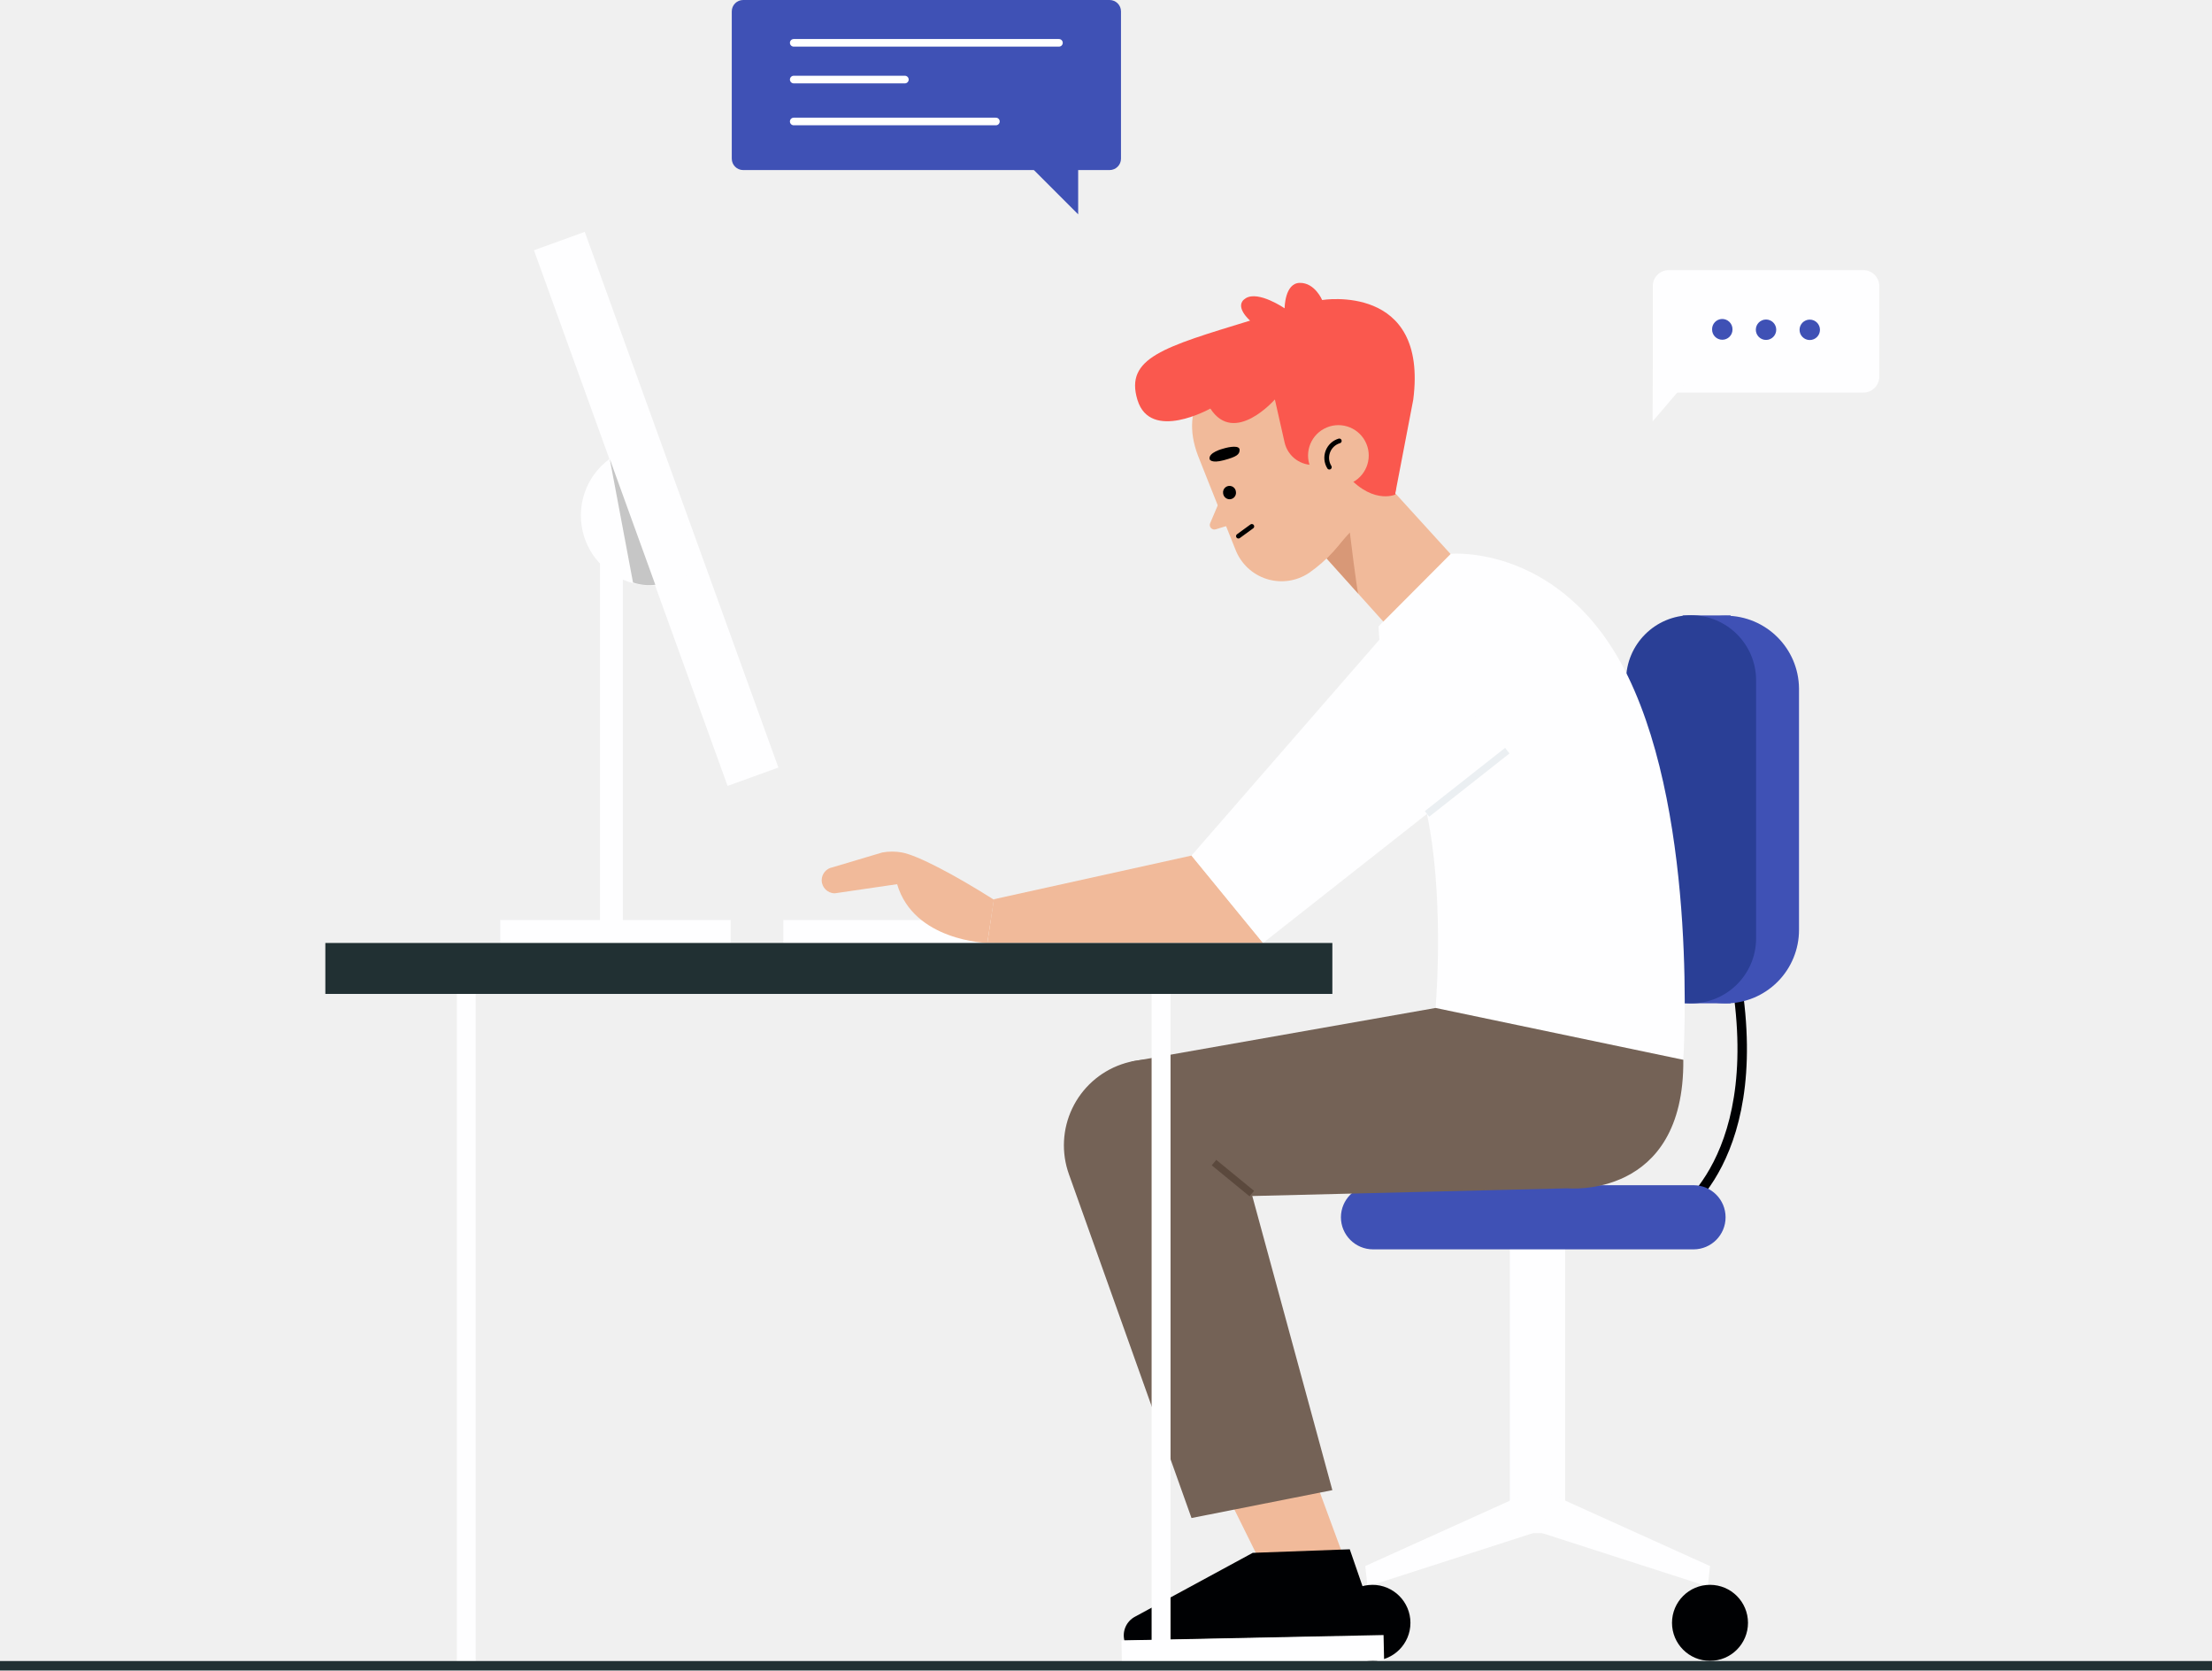
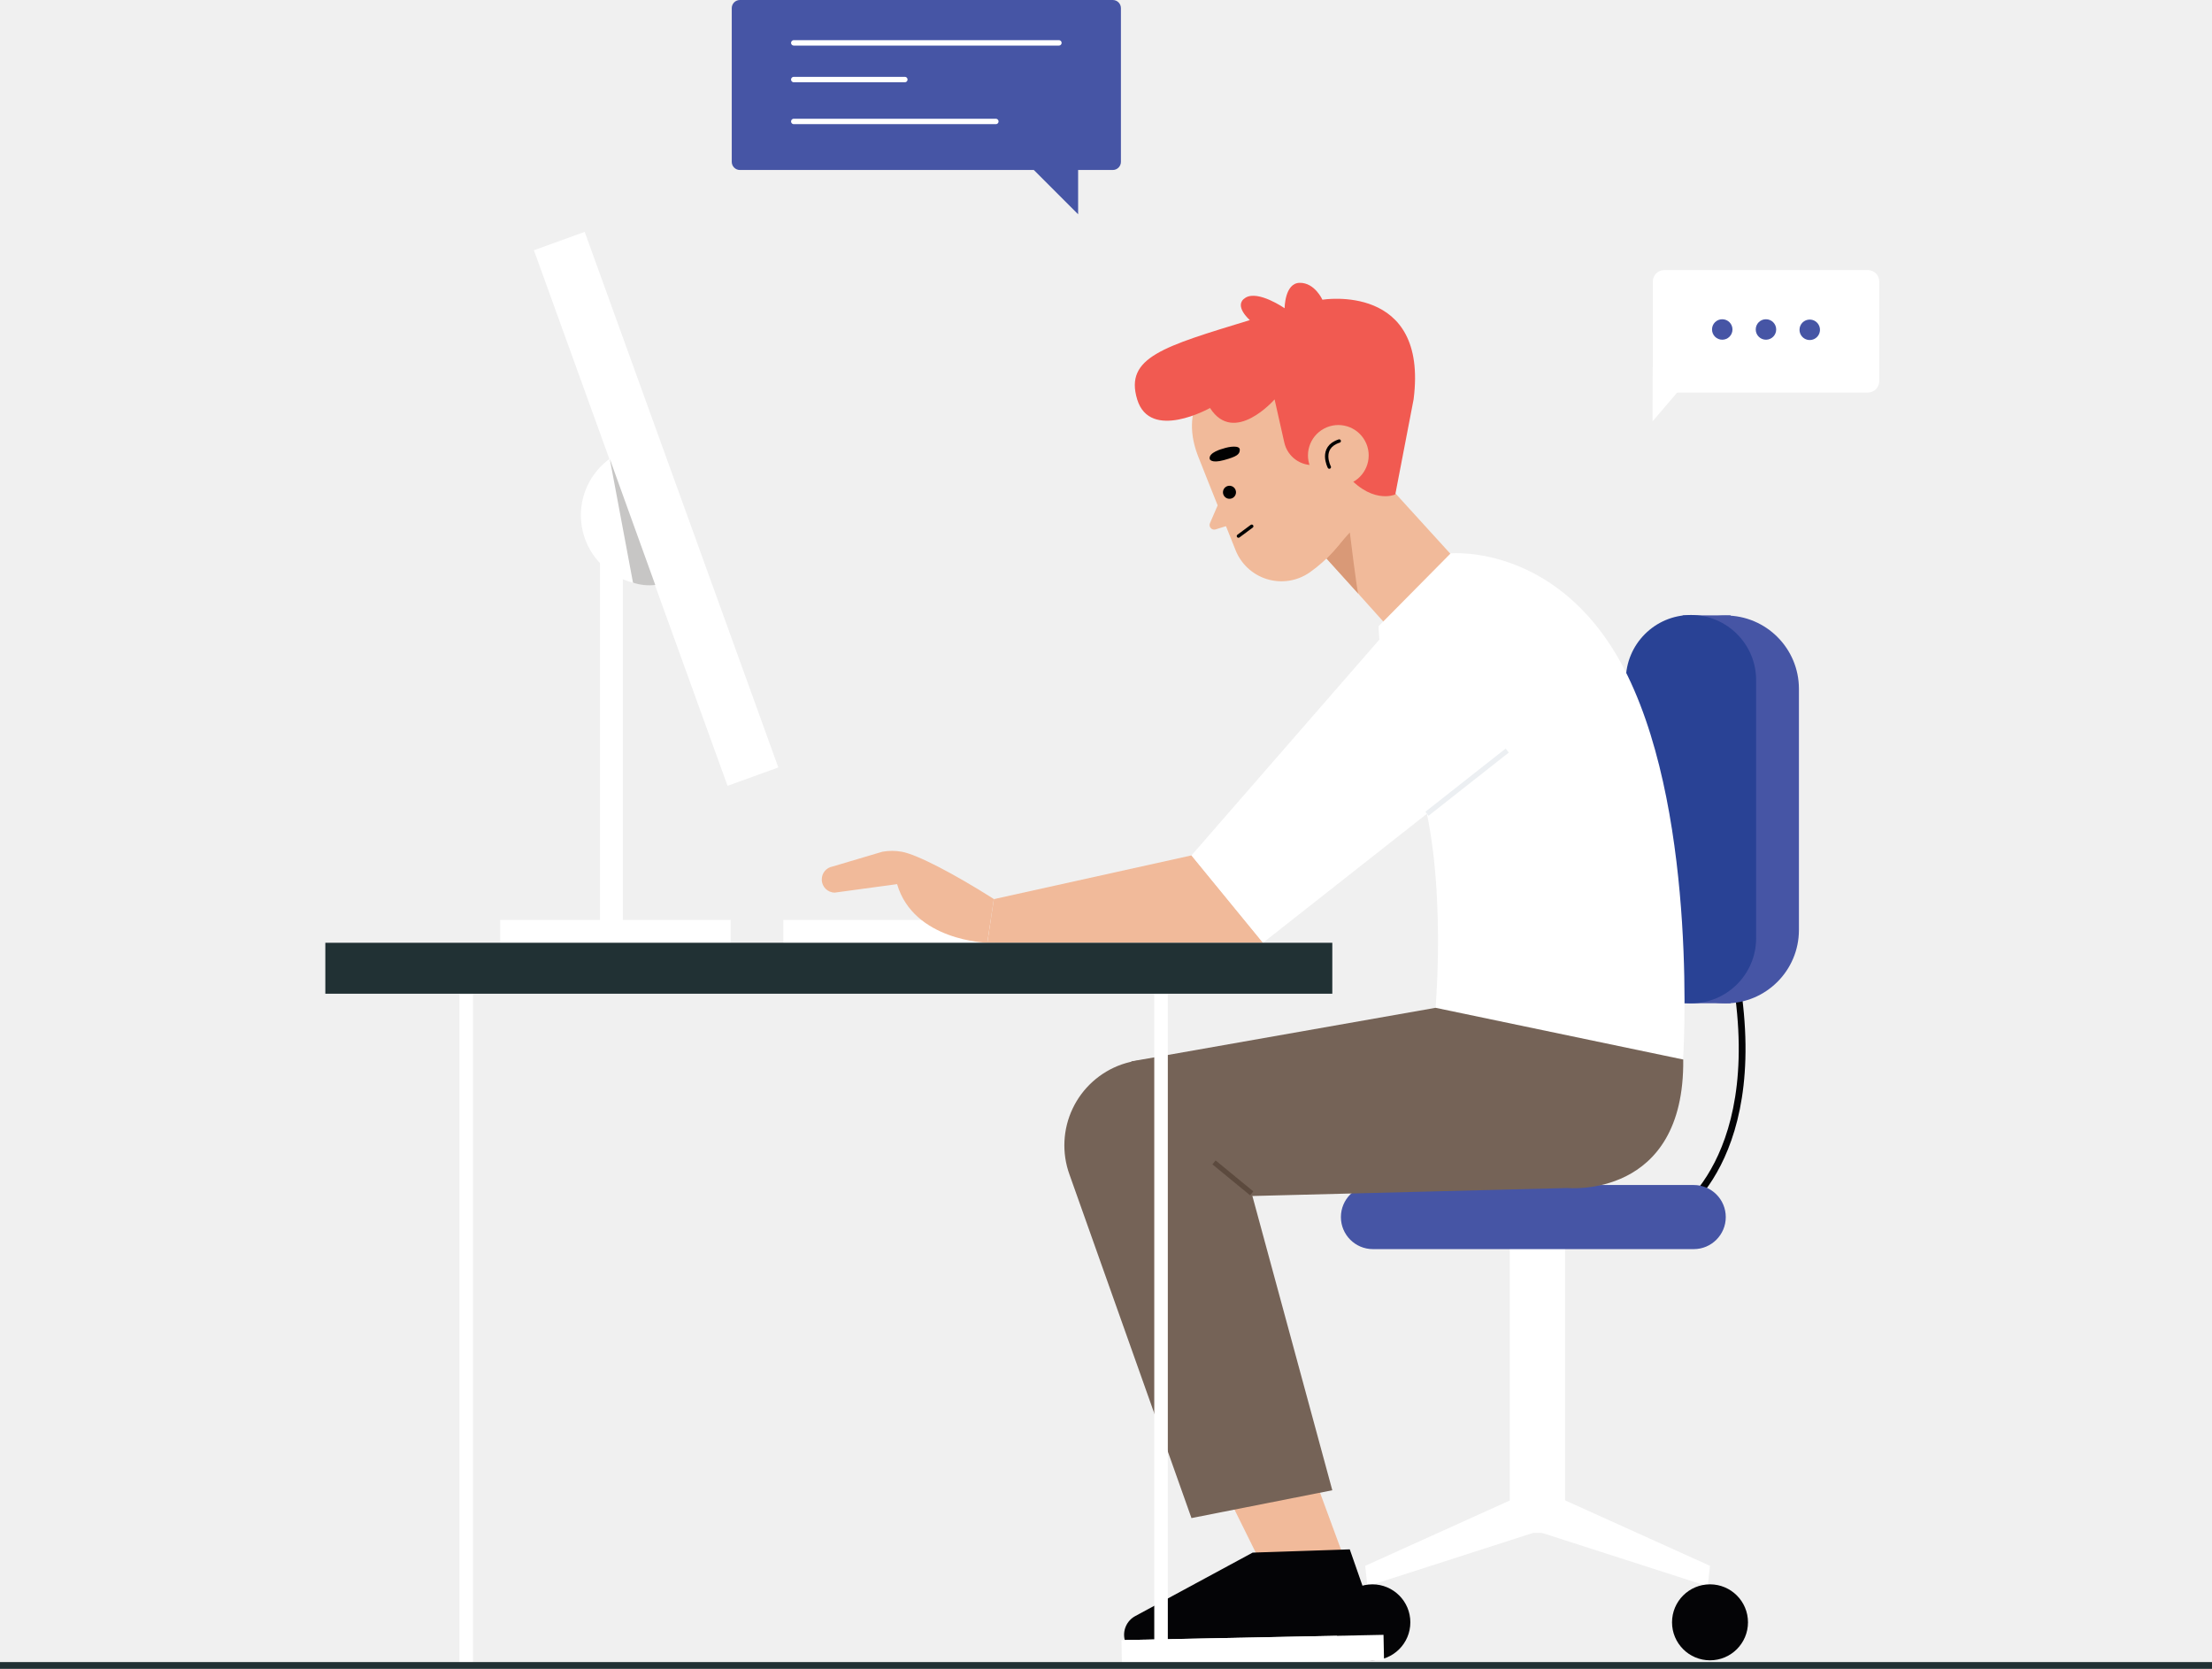
- <svg xmlns="http://www.w3.org/2000/svg" viewBox="0 0 242.79 183.3">
+ <svg xmlns="http://www.w3.org/2000/svg" viewBox="0 0 339.56 256.14">
  <g id="Layer_2" data-name="Layer 2">
-     <g id="OBJECTS">
-       <path d="M183.16,29.64h21.36a1.75,1.75,0,0,1,1.75,1.75v9.94a1.75,1.75,0,0,1-1.75,1.75H181.41a0,0,0,0,1,0,0V31.39A1.75,1.75,0,0,1,183.16,29.64Z" style="fill:#fefeff" />
-       <polygon points="181.41 40.3 181.39 46.24 186.46 40.31 181.41 40.3" style="fill:#fefeff" />
-       <path d="M197.52,36.19a1.12,1.12,0,0,0,2.24,0,1.12,1.12,0,1,0-2.24,0Z" style="fill:#3f51b5" />
-       <path d="M192.72,36.18a1.12,1.12,0,1,0,1.12-1.12A1.12,1.12,0,0,0,192.72,36.18Z" style="fill:#3f51b5" />
-       <path d="M187.92,36.16a1.12,1.12,0,0,0,2.24,0A1.13,1.13,0,0,0,189,35,1.12,1.12,0,0,0,187.92,36.16Z" style="fill:#3f51b5" />
-       <rect x="80.32" width="42.72" height="18.66" rx="1.25" transform="translate(203.36 18.66) rotate(180)" style="fill:#3f51b5" />
-       <polygon points="118.34 16.06 118.34 23.52 110.88 16.06 118.34 16.06" style="fill:#3f51b5" />
-       <line x1="87.12" y1="4.7" x2="116.23" y2="4.7" style="fill:none;stroke:#fff;stroke-linecap:round;stroke-linejoin:round;stroke-width:0.835px" />
-       <line x1="87.12" y1="8.73" x2="99.32" y2="8.73" style="fill:none;stroke:#fff;stroke-linecap:round;stroke-linejoin:round;stroke-width:0.835px" />
-       <line x1="87.12" y1="13.33" x2="109.31" y2="13.33" style="fill:none;stroke:#fff;stroke-linecap:round;stroke-linejoin:round;stroke-width:0.835px" />
-       <path d="M183.63,133.57s10.91-6.24,6.58-28.07" style="fill:none;stroke:#000103;stroke-miterlimit:10;stroke-width:1.038px" />
-       <rect x="184.69" y="67.53" width="5.27" height="42.56" style="fill:#3f51b5" />
-       <path d="M189.4,110.1h0a8.06,8.06,0,0,1-8.05-8.06V75.56a8.06,8.06,0,0,1,8.05-8h0a8.06,8.06,0,0,1,8.06,8V102A8.06,8.06,0,0,1,189.4,110.1Z" style="fill:#3f51b5" />
-       <path d="M185.61,110.1h0a7.14,7.14,0,0,1-7.13-7.14V74.65a7.14,7.14,0,0,1,7.13-7.14h0a7.14,7.14,0,0,1,7.14,7.14V103A7.14,7.14,0,0,1,185.61,110.1Z" style="fill:#2a3f96" />
-       <rect x="165.72" y="134.76" width="6.07" height="33.47" style="fill:#fefeff" />
-       <polygon points="167.29 163.96 149.85 171.84 150.1 174.08 168.28 168.22 167.29 163.96" style="fill:#fefeff" />
-       <polygon points="170.25 163.96 187.69 171.84 187.45 174.08 169.26 168.22 170.25 163.96" style="fill:#fefeff" />
-       <path d="M154.81,178.07a4.17,4.17,0,1,1-4.17-4.17A4.17,4.17,0,0,1,154.81,178.07Z" style="fill:#000103" />
-       <path d="M191.86,178.07a4.17,4.17,0,1,1-4.17-4.17A4.17,4.17,0,0,1,191.86,178.07Z" style="fill:#000103" />
-       <path d="M185.89,137.09H150.7a3.53,3.53,0,0,1-3.52-3.52h0a3.53,3.53,0,0,1,3.52-3.52h35.19a3.52,3.52,0,0,1,3.51,3.52h0A3.52,3.52,0,0,1,185.89,137.09Z" style="fill:#3f51b5" />
-       <polygon points="144.75 60.33 152.16 68.57 159.42 61.02 148.29 48.79 144.75 60.33" style="fill:#f1ba9a" />
-       <path d="M149.09,65.15c-.13-.14-.93-6.72-.93-6.72l-2.56,2.83Z" style="fill:#d89877" />
-       <path d="M133.5,41.42s-4.25,2.74-2,8.6c0,0,1.67,4.23,4.11,10.3a5.42,5.42,0,0,0,8.09,2.53,16.14,16.14,0,0,0,4.75-5.2L150,54c3.2-9.58-7.23-18.19-15.89-13C133.91,41.15,133.7,41.28,133.5,41.42Z" style="fill:#f1ba9a" />
-       <path d="M134.06,54.52l-1.23,2.88a.5.5,0,0,0,.61.68l2.18-.67Z" style="fill:#f1ba9a" />
-       <path d="M134.22,49.24s-1.63.41-1.45,1.15c0,0,.13.49,1.55.11s1.74-.63,1.74-1.14S135,49,134.22,49.24Z" />
-       <path d="M152.67,39.17a10.34,10.34,0,0,0-7.57-3.94A14.33,14.33,0,0,0,130.84,45c13.95-10.64,13.2,4.11,13.2,4.11a18.28,18.28,0,0,1,3.35,2.48c3,3.9,5.73,2.69,5.73,2.69C153.94,46.72,155,42.75,152.67,39.17Z" style="fill:#fa584e" />
-       <path d="M135.66,54a.71.71,0,0,1-.63.78.72.72,0,0,1-.78-.64.71.71,0,1,1,1.41-.14Z" />
-       <line x1="135.93" y1="58.83" x2="137.4" y2="57.76" style="fill:none;stroke:#000;stroke-linecap:round;stroke-linejoin:round;stroke-width:0.519px" />
-       <path d="M144.4,51h0A3.17,3.17,0,0,1,141,48.56l-1.07-4.73s-4.44,5.09-7.08,1c0,0-6.58,3.69-8-.94s2.93-5.82,12.36-8.71c0,0-1.87-1.61-.47-2.46S141,33.83,141,33.83s0-2.76,1.66-2.79,2.46,1.88,2.46,1.88,11.65-1.92,10,10.93l-2,10.43-6.82-5.09Z" style="fill:#fa584e" />
-       <path d="M149.84,48.41a3.33,3.33,0,1,1-4.5-1.37A3.33,3.33,0,0,1,149.84,48.41Z" style="fill:#f1ba9a" />
-       <path d="M145.91,51.26A1.94,1.94,0,0,1,147,48.38" style="fill:none;stroke:#000;stroke-linecap:round;stroke-linejoin:round;stroke-width:0.519px" />
-       <path d="M151.32,68.72s-.07,5.91,3.82,15.53,2.43,26.35,2.43,26.35,10.88,5.86,27.19,5.65c0,0,1.7-26-6.06-42-7.12-14.63-19.46-13.48-19.46-13.48Z" style="fill:#fefeff" />
-       <rect x="85.98" y="100.95" width="23.17" height="2.54" style="fill:#fefeff" />
-       <polygon points="130.78 93.88 109.09 98.67 108.37 103.47 138.63 103.47 130.78 93.88" style="fill:#f1ba9a" />
-       <path d="M108.37,103.47s-8.07-.2-9.9-6.45l-6.84,1a1.44,1.44,0,0,1-1.44-1.44h0a1.44,1.44,0,0,1,1.18-1.41l5.47-1.63a6,6,0,0,1,2.16,0c1.7.31,5.76,2.44,10.09,5.18Z" style="fill:#f1ba9a" />
-       <polygon points="152.7 68.7 130.78 93.88 138.63 103.47 165.44 82.37 152.7 68.7" style="fill:#fefeff" />
-       <line x1="156.63" y1="89.31" x2="165.44" y2="82.37" style="fill:none;stroke:#ebeff2;stroke-miterlimit:10;stroke-width:0.779px" />
-       <polygon points="131.66 157.91 138.8 172.33 147.81 171.74 141.93 155.78 131.66 157.91" style="fill:#f1ba9a" />
-       <path d="M137.5,170.39l-12.91,7a2.32,2.32,0,0,0-1.17,2.64h0l28-.57L148.15,170Z" style="fill:#000103" />
-       <polygon points="151.92 182.2 123.15 182.78 123.09 180 151.86 179.41 151.92 182.2" style="fill:#fefeff" />
-       <path d="M130.78,166.57l15.46-3.06-11-40.4a9.41,9.41,0,0,0-12.16-6.32h0a9.41,9.41,0,0,0-5.75,12.07Z" style="fill:#746256" />
-       <path d="M157.57,110.6l-33.37,5.88s-2.59,4.62-.42,7.39l3.66,4.68c.89,1.14,2.25,2.84,3.69,2.84l40.93-1s12.84,1.26,12.7-14.1Z" style="fill:#746256" />
-       <line x1="137.4" y1="130.97" x2="133.25" y2="127.57" style="fill:none;stroke:#5b493d;stroke-miterlimit:10;stroke-width:0.779px" />
-       <rect x="65.85" y="58.34" width="2.51" height="44.66" style="fill:#fefeff" />
-       <rect x="54.91" y="100.95" width="25.29" height="2.51" style="fill:#fefeff" />
-       <rect x="69.06" y="24.59" width="5.93" height="62.5" transform="translate(-14.7 27.82) rotate(-19.88)" style="fill:#fefeff" />
-       <path d="M63.76,56.54a7.66,7.66,0,0,0,13,5.53,88.28,88.28,0,0,0-5.84-13.16A7.66,7.66,0,0,0,63.76,56.54Z" style="fill:#fefeff" />
-       <path d="M66.93,50.36l2.55,13.56a5.58,5.58,0,0,0,2.45.25Z" style="fill:#c6c6c6" />
-       <line x1="51.18" y1="109.06" x2="51.18" y2="182.78" style="fill:none;stroke:#fefeff;stroke-miterlimit:10;stroke-width:2.077px" />
-       <line x1="127.44" y1="109.06" x2="127.44" y2="182.78" style="fill:none;stroke:#fefeff;stroke-miterlimit:10;stroke-width:2.077px" />
-       <rect x="35.71" y="103.47" width="110.53" height="5.59" style="fill:#213033" />
-       <line x1="242.79" y1="182.78" y2="182.78" style="fill:none;stroke:#213033;stroke-miterlimit:10;stroke-width:1.038px" />
+     <g id="Layer_1-2" data-name="Layer 1">
+       <path d="M255.46,41.45h31.27a1.75,1.75,0,0,1,1.75,1.75V58.5a1.75,1.75,0,0,1-1.75,1.75h-33a0,0,0,0,1,0,0V43.2A1.75,1.75,0,0,1,255.46,41.45Z" fill="#fff" />
+       <polygon points="253.7 56.36 253.68 64.67 260.77 56.38 253.7 56.36" fill="#fff" />
+       <path d="M276.24,50.61a1.57,1.57,0,1,0,1.57-1.56A1.56,1.56,0,0,0,276.24,50.61Z" fill="#4655a5" />
+       <path d="M269.52,50.59A1.57,1.57,0,1,0,271.09,49,1.56,1.56,0,0,0,269.52,50.59Z" fill="#4655a5" />
+       <path d="M262.81,50.57A1.57,1.57,0,1,0,264.38,49,1.56,1.56,0,0,0,262.81,50.57Z" fill="#4655a5" />
+       <rect x="112.34" width="59.74" height="26.09" rx="1.25" transform="translate(284.41 26.09) rotate(180)" fill="#4655a5" />
+       <polygon points="165.5 22.46 165.5 32.89 155.07 22.46 165.5 22.46" fill="#4655a5" />
+       <line x1="121.85" y1="6.58" x2="162.55" y2="6.58" fill="none" stroke="#fff" stroke-linecap="round" stroke-linejoin="round" stroke-width="0.83" />
+       <line x1="121.85" y1="12.21" x2="138.9" y2="12.21" fill="none" stroke="#fff" stroke-linecap="round" stroke-linejoin="round" stroke-width="0.83" />
+       <line x1="121.85" y1="18.64" x2="152.87" y2="18.64" fill="none" stroke="#fff" stroke-linecap="round" stroke-linejoin="round" stroke-width="0.83" />
+       <path d="M256.81,186.8s15.26-8.73,9.2-39.25" fill="none" stroke="#040406" stroke-miterlimit="10" stroke-width="1.04" />
+       <rect x="258.3" y="94.45" width="7.38" height="59.53" fill="#4655a5" />
+       <path d="M264.89,154h0a11.27,11.27,0,0,1-11.26-11.27v-37a11.26,11.26,0,0,1,11.26-11.26h0a11.26,11.26,0,0,1,11.26,11.26v37A11.27,11.27,0,0,1,264.89,154Z" fill="#4655a5" />
+       <path d="M259.58,154h0a10,10,0,0,1-10-10V104.39a10,10,0,0,1,10-10h0a10,10,0,0,1,10,10V144A10,10,0,0,1,259.58,154Z" fill="#294295" />
+       <rect x="231.76" y="188.46" width="8.49" height="46.81" fill="#fff" />
+       <polygon points="233.96 229.31 209.57 240.33 209.91 243.46 235.35 235.27 233.96 229.31" fill="#fff" />
+       <polygon points="238.1 229.31 262.5 240.33 262.15 243.46 236.71 235.27 238.1 229.31" fill="#fff" />
+       <path d="M216.5,249a5.83,5.83,0,1,1-5.83-5.83A5.83,5.83,0,0,1,216.5,249Z" fill="#040406" />
+       <path d="M268.33,249a5.83,5.83,0,1,1-5.83-5.83A5.83,5.83,0,0,1,268.33,249Z" fill="#040406" />
+       <path d="M260,191.72H210.76a4.92,4.92,0,0,1-4.92-4.92h0a4.92,4.92,0,0,1,4.92-4.92H260a4.92,4.92,0,0,1,4.92,4.92h0A4.92,4.92,0,0,1,260,191.72Z" fill="#4655a5" />
+       <polygon points="202.44 84.37 212.8 95.9 222.95 85.33 207.39 68.24 202.44 84.37" fill="#f1ba9a" />
+       <path d="M208.51,91.12c-.18-.2-1.3-9.4-1.3-9.4l-3.59,4Z" fill="#d99977" />
+       <path d="M186.7,57.93s-5.94,3.82-2.82,12c0,0,2.33,5.91,5.75,14.41A7.58,7.58,0,0,0,201,87.89a22.71,22.71,0,0,0,6.64-7.27l2.21-5.07c4.47-13.39-10.12-25.45-22.23-18.17C187.28,57.55,187,57.73,186.7,57.93Z" fill="#f1ba9a" />
+       <path d="M187.49,76.25l-1.73,4a.71.71,0,0,0,.86,1l3-.94Z" fill="#f1ba9a" />
+       <path d="M187.71,68.87s-2.28.57-2,1.6c0,0,.19.69,2.17.15s2.43-.88,2.44-1.59S188.75,68.51,187.71,68.87Z" fill="#010101" />
+       <path d="M213.51,54.79c-2-3.1-6.88-5.44-10.58-5.52C187.08,48.92,183,62.94,183,62.94c19.5-14.89,18.46,5.75,18.46,5.75s3.76,2.25,4.68,3.46c4.15,5.46,8,3.76,8,3.76C215.29,65.34,216.78,59.79,213.51,54.79Z" fill="#f15a51" />
+       <path d="M189.73,75.45a1,1,0,1,1-1.08-.89A1,1,0,0,1,189.73,75.45Z" fill="#010101" />
+       <line x1="190.11" y1="82.28" x2="192.15" y2="80.77" fill="none" stroke="#010101" stroke-linecap="round" stroke-linejoin="round" stroke-width="0.52" />
+       <path d="M201.94,71.36h0a4.43,4.43,0,0,1-4.79-3.44l-1.49-6.62s-6.21,7.12-9.91,1.32c0,0-9.2,5.17-11.18-1.31s4.1-8.14,17.29-12.18c0,0-2.61-2.25-.66-3.44s6,1.62,6,1.62,0-3.86,2.31-3.9S203,46,203,46s16.3-2.69,14,15.29l-2.81,14.59-9.54-7.13Z" fill="#f15a51" />
+       <path d="M209.56,67.71a4.66,4.66,0,1,1-6.3-1.93A4.66,4.66,0,0,1,209.56,67.71Z" fill="#f1ba9a" />
+       <path d="M204.06,71.69s-1.58-3,1.52-4" fill="none" stroke="#010101" stroke-linecap="round" stroke-linejoin="round" stroke-width="0.52" />
+       <path d="M211.63,96.11s-.1,8.27,5.34,21.72,3.4,36.85,3.4,36.85,15.21,8.19,38,7.9c0,0,2.38-36.43-8.48-58.79-9.94-20.47-27.2-18.86-27.2-18.86Z" fill="#fff" />
+       <rect x="120.25" y="141.19" width="32.4" height="3.56" fill="#fff" />
+       <polygon points="182.9 131.29 152.57 138 151.56 144.7 193.88 144.7 182.9 131.29" fill="#f1ba9a" />
+       <path d="M151.56,144.7s-11.29-.27-13.85-9L128.15,137a2,2,0,0,1-2-2h0a2,2,0,0,1,1.64-2l7.65-2.27a8.29,8.29,0,0,1,3,0c2.39.44,8.06,3.41,14.12,7.25Z" fill="#f1ba9a" />
+       <polygon points="213.56 96.08 182.9 131.29 193.88 144.7 231.37 115.2 213.56 96.08" fill="#fff" />
+       <line x1="219.05" y1="124.9" x2="231.37" y2="115.2" fill="none" stroke="#eceff2" stroke-miterlimit="10" stroke-width="0.78" />
+       <polygon points="184.13 220.84 194.11 241.01 206.72 240.19 198.5 217.87 184.13 220.84" fill="#f1ba9a" />
+       <path d="M192.29,238.3l-18,9.73a3.26,3.26,0,0,0-1.63,3.69h0l39.13-.79L207.2,237.8Z" fill="#040406" />
+       <polygon points="212.46 254.81 172.23 255.63 172.15 251.73 212.38 250.92 212.46 254.81" fill="#fff" />
+       <path d="M182.9,233l21.62-4.27-15.35-56.51a13.17,13.17,0,0,0-17-8.84h0a13.16,13.16,0,0,0-8,16.88Z" fill="#756357" />
+       <path d="M220.37,154.68,173.7,162.9s-3.62,6.47-.59,10.34l5.12,6.55c1.24,1.58,3.15,4,5.16,4l57.24-1.45s18,1.76,17.76-19.72Z" fill="#756357" />
+       <line x1="192.15" y1="183.16" x2="186.36" y2="178.41" fill="none" stroke="#5c4a3e" stroke-miterlimit="10" stroke-width="0.78" />
+       <rect x="92.1" y="81.59" width="3.51" height="62.46" fill="#fff" />
+       <rect x="76.79" y="141.19" width="35.37" height="3.51" fill="#fff" />
+       <rect x="96.58" y="34.39" width="8.29" height="87.41" transform="translate(-20.56 38.91) rotate(-19.88)" fill="#fff" />
+       <path d="M89.17,79.08A10.71,10.71,0,0,0,107.3,86.8a124.31,124.31,0,0,0-8.17-18.39A10.7,10.7,0,0,0,89.17,79.08Z" fill="#fff" />
+       <path d="M93.61,70.43l3.56,19a8,8,0,0,0,3.42.35Z" fill="#c7c6c5" />
+       <line x1="71.57" y1="152.52" x2="71.57" y2="255.62" fill="none" stroke="#fff" stroke-miterlimit="10" stroke-width="2.08" />
+       <line x1="178.23" y1="152.52" x2="178.23" y2="255.62" fill="none" stroke="#fff" stroke-miterlimit="10" stroke-width="2.08" />
+       <rect x="49.94" y="144.7" width="154.58" height="7.82" fill="#213134" />
+       <line x1="339.56" y1="255.62" y2="255.62" fill="none" stroke="#213134" stroke-miterlimit="10" stroke-width="1.04" />
    </g>
  </g>
</svg>
